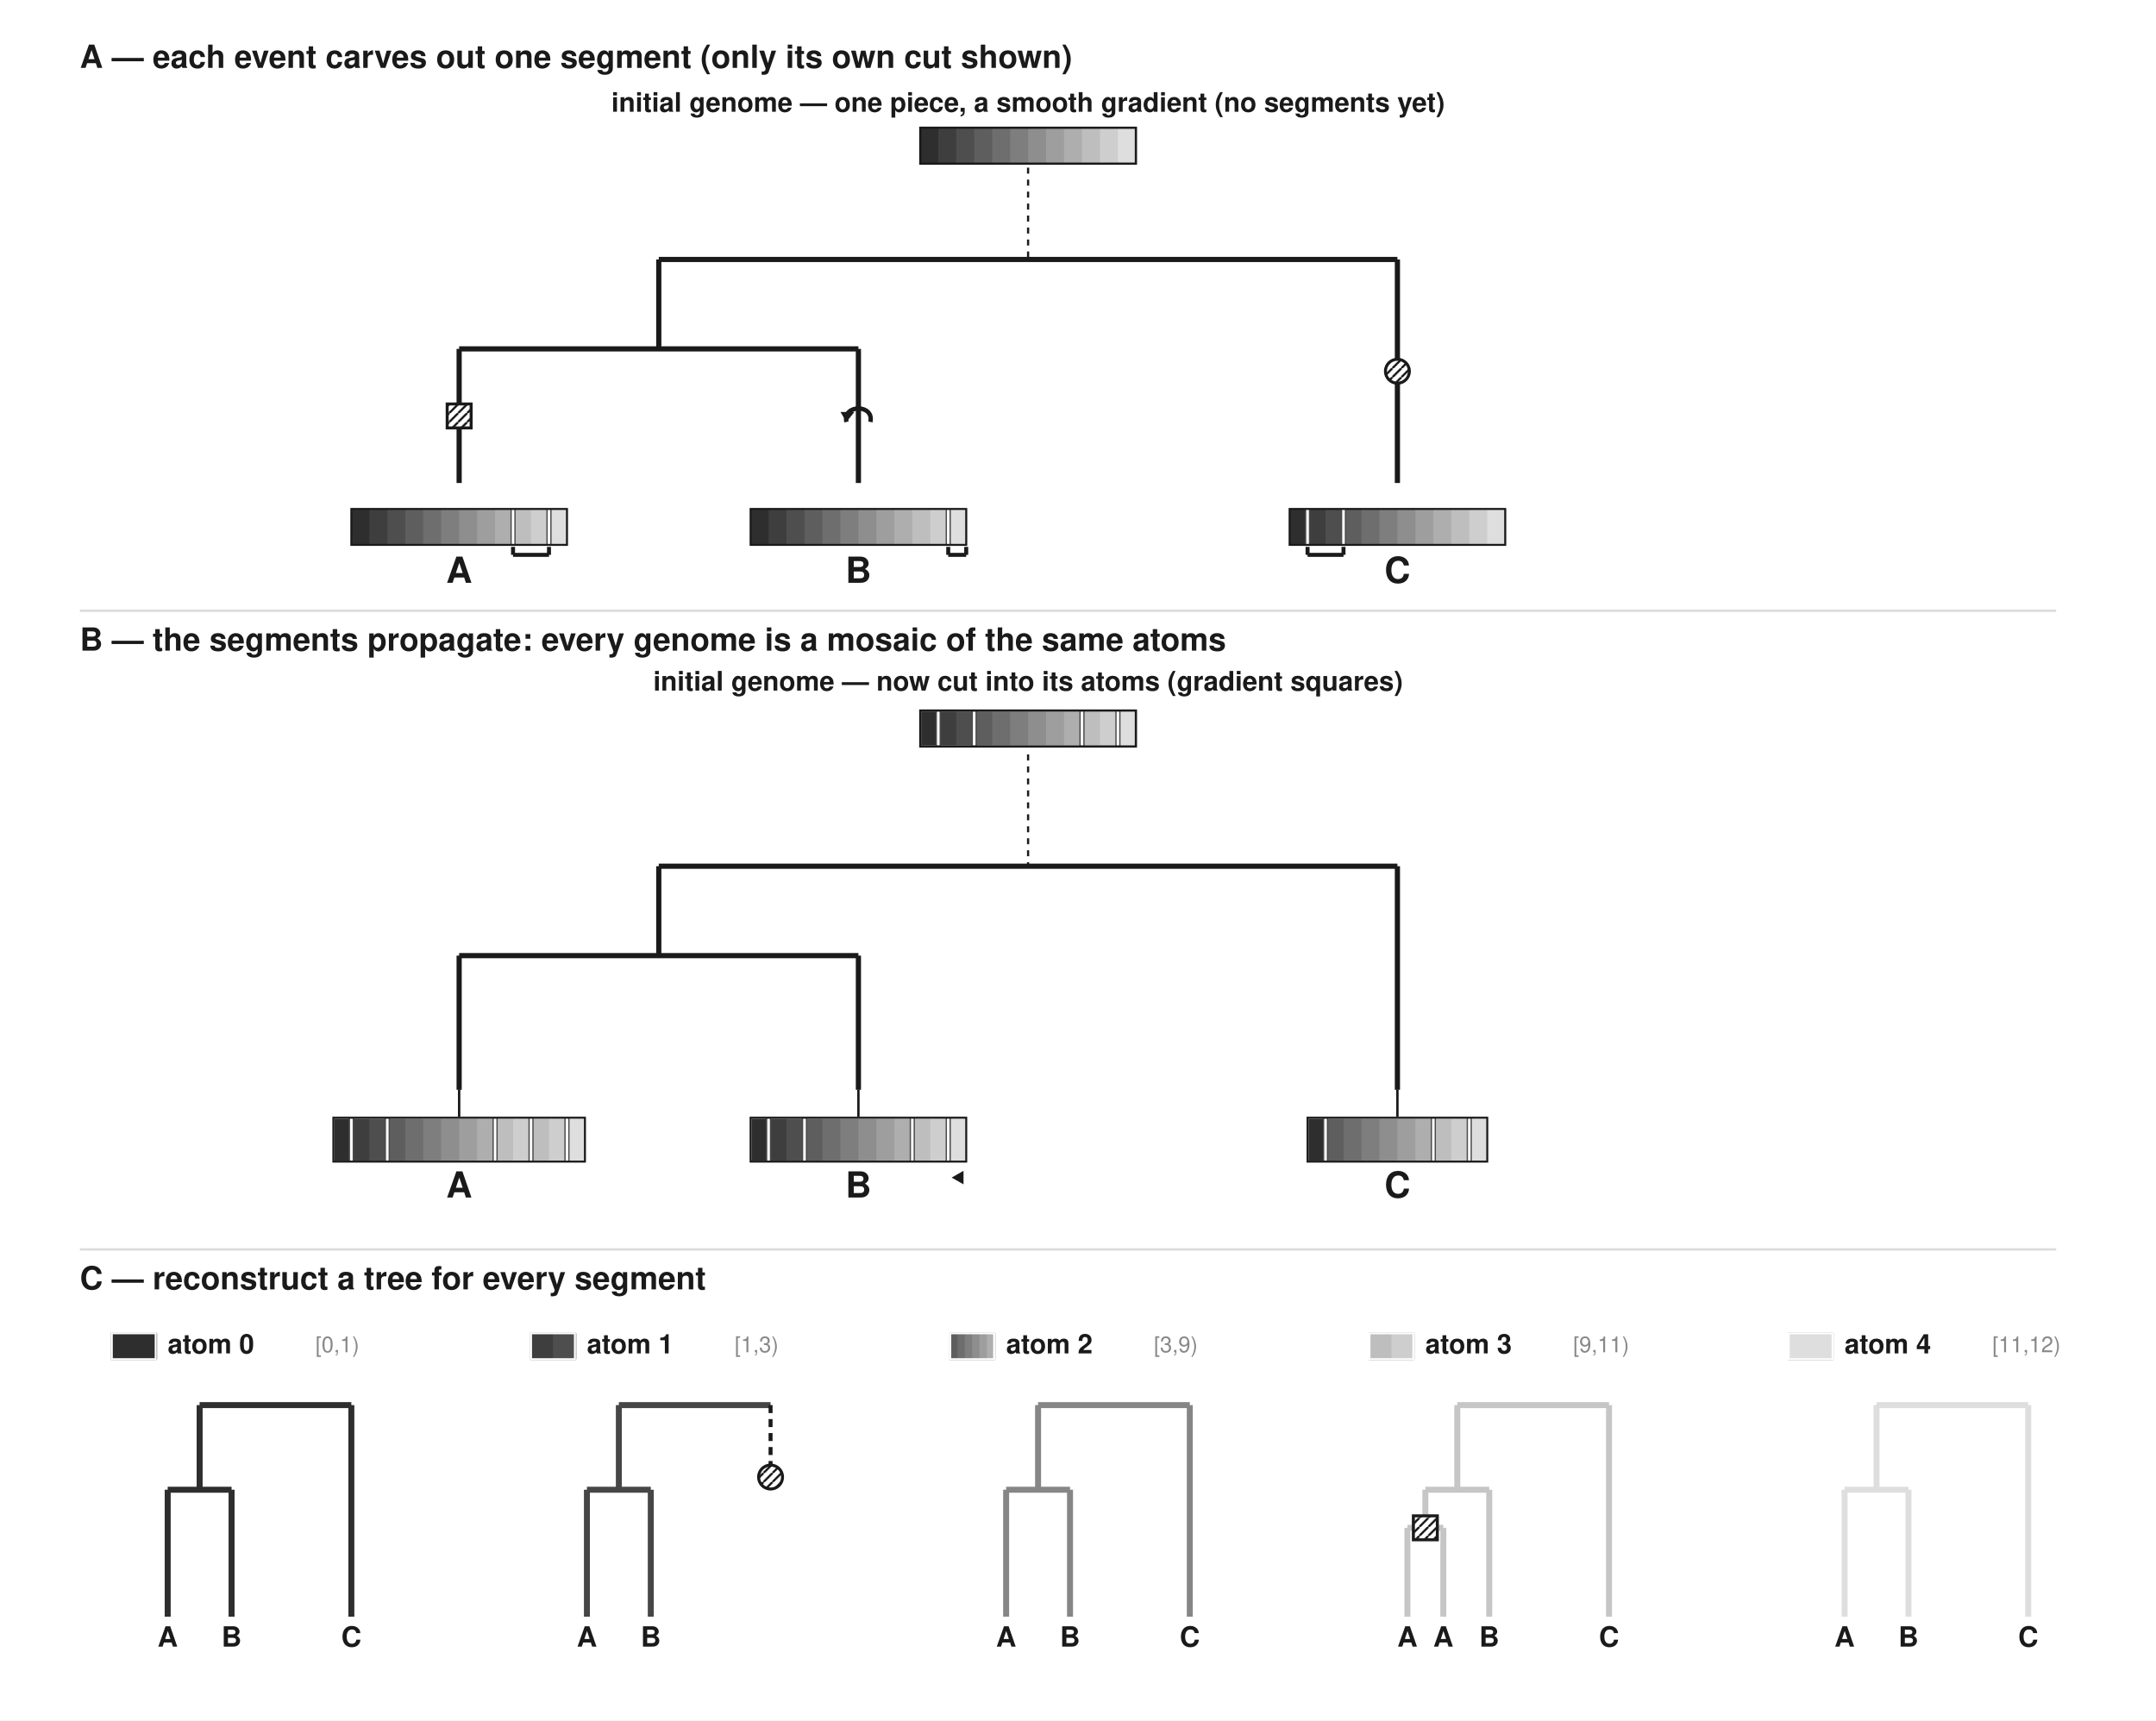
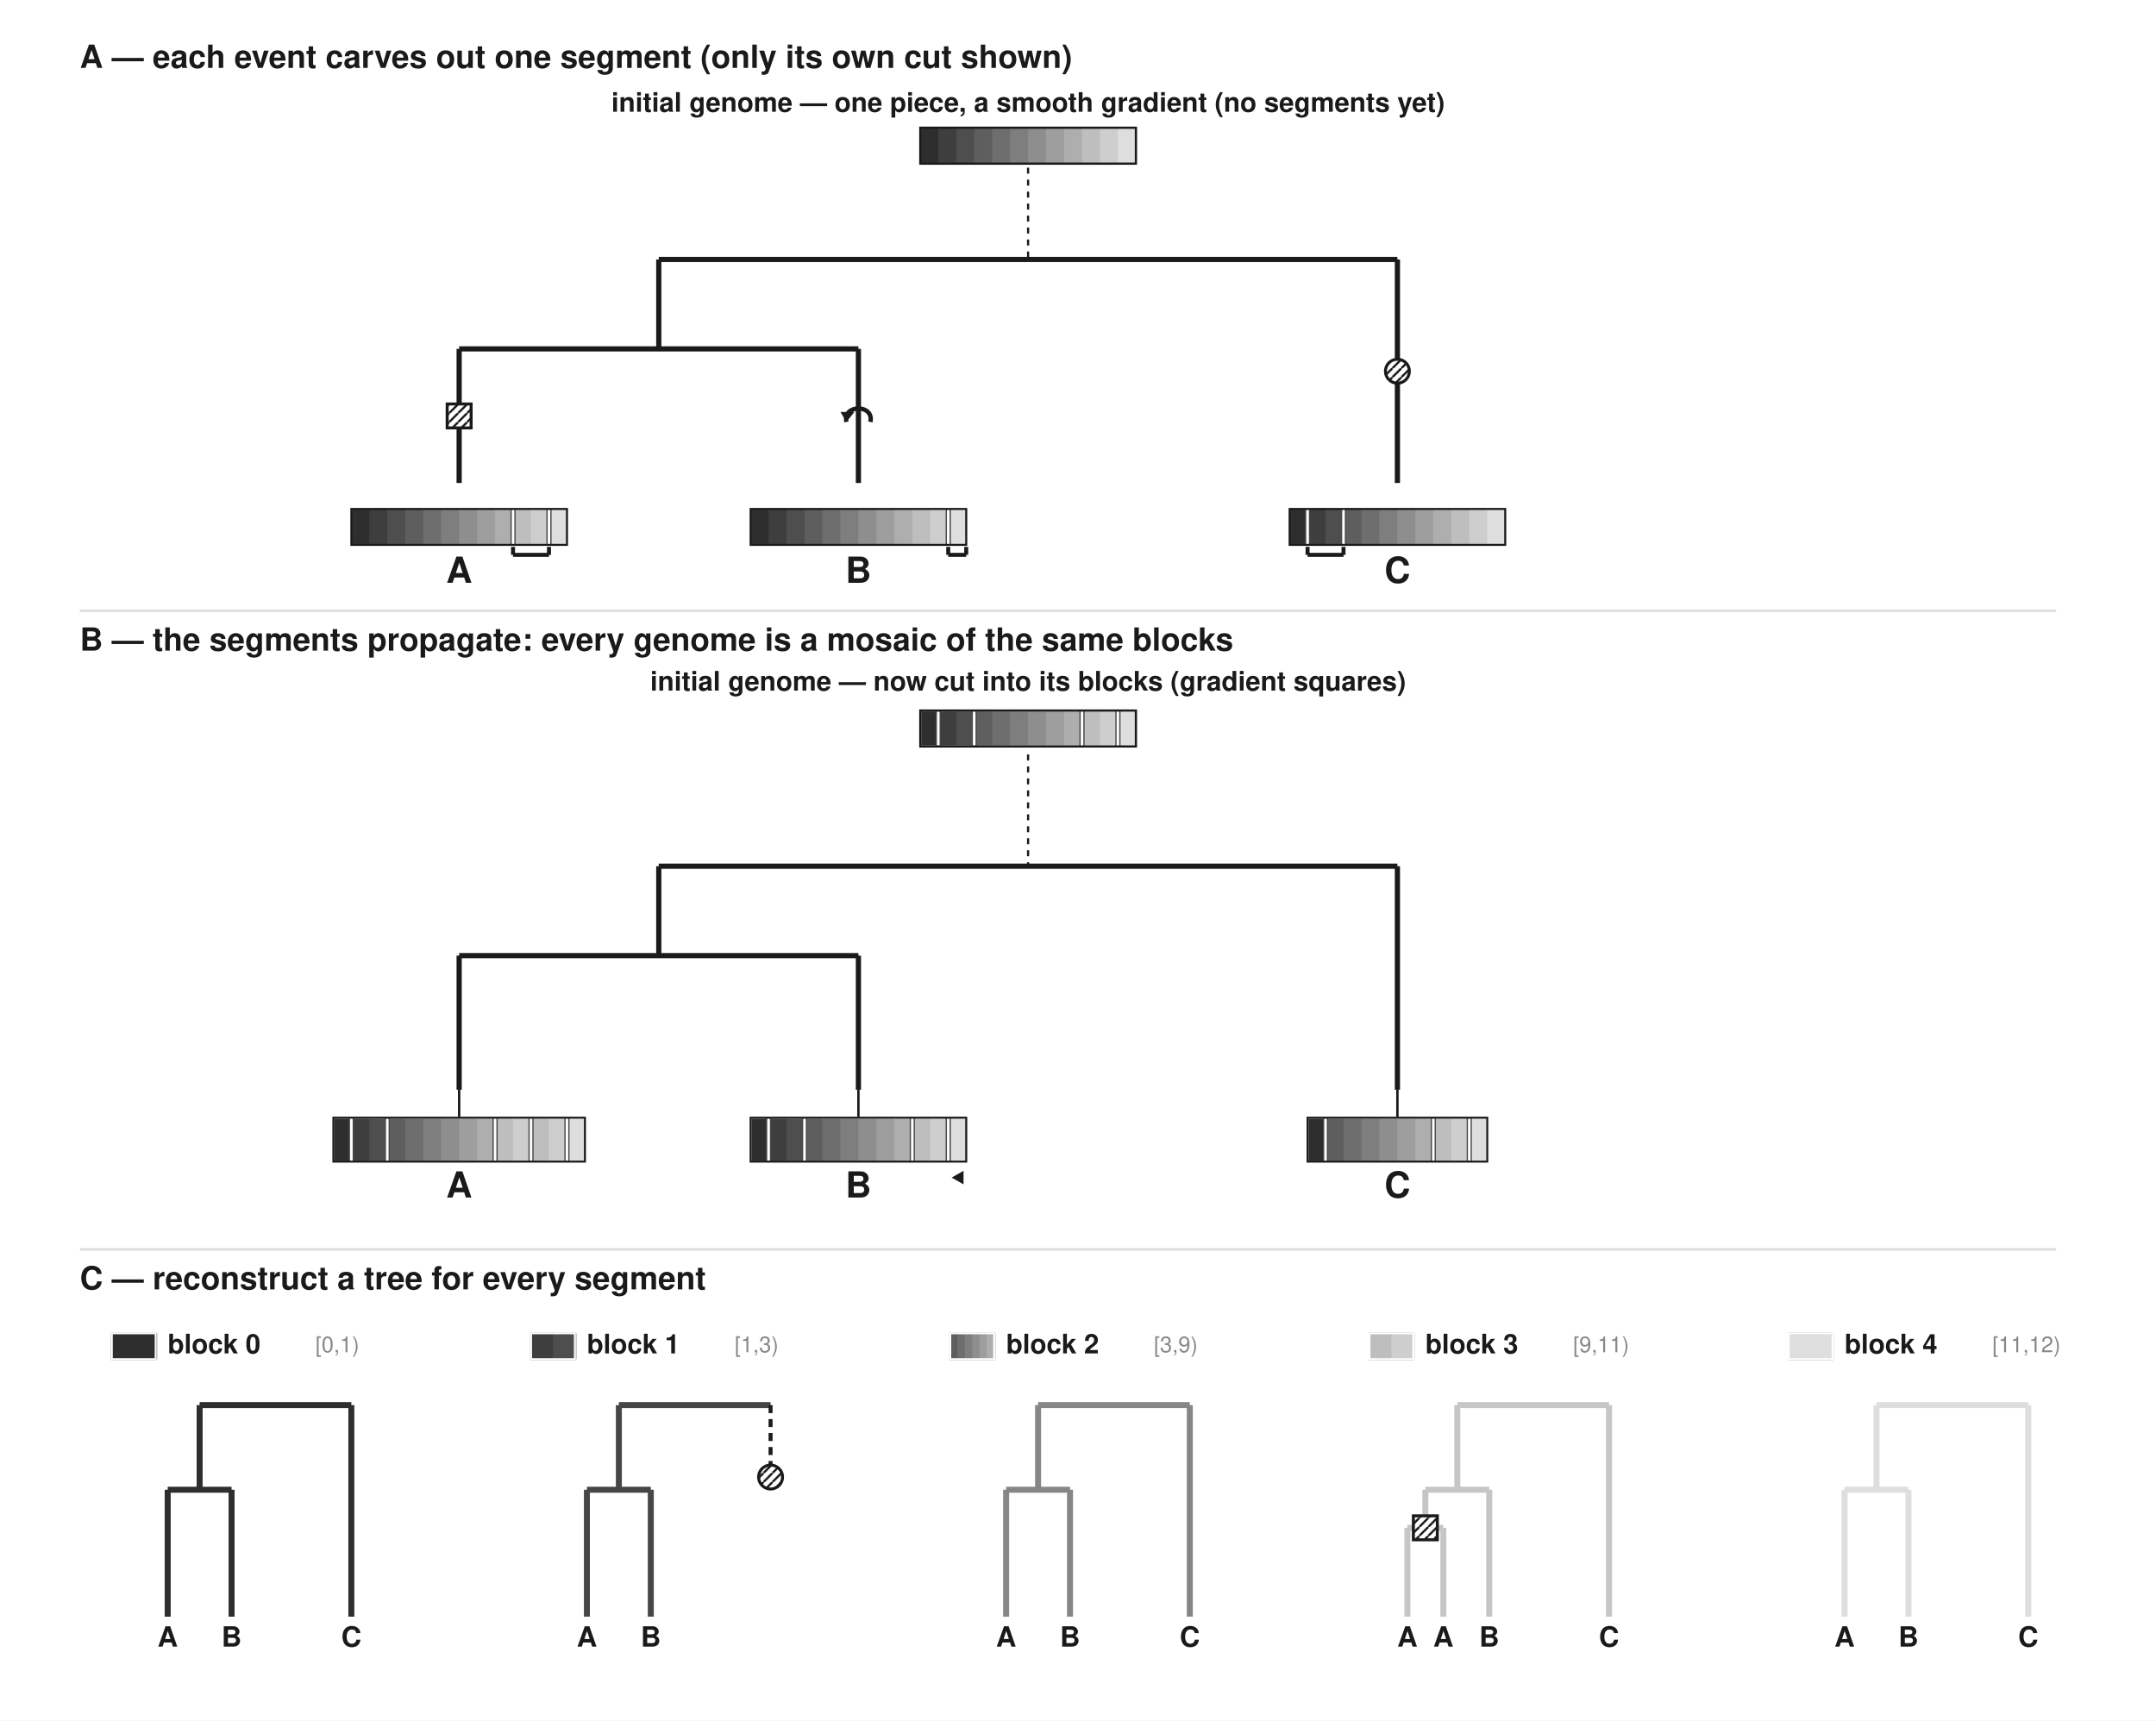
<svg xmlns="http://www.w3.org/2000/svg" xmlns:xlink="http://www.w3.org/1999/xlink" width="1080" height="862" viewBox="0 0 1080 862">
  <defs>
    <pattern width="4.5" height="4.5" patternUnits="userSpaceOnUse" id="ev_hatch">
      <rect x="0" y="0" width="4.5" height="4.5" fill="white" />
      <path d="M-4.5,4.5 L0.0,0" stroke="#1a1a1a" stroke-width="1.1" />
      <path d="M0,4.5 L4.5,0" stroke="#1a1a1a" stroke-width="1.1" />
      <path d="M4.5,4.5 L9.0,0" stroke="#1a1a1a" stroke-width="1.1" />
    </pattern>
  </defs>
  <rect x="0" y="0" width="1080" height="862" fill="white" />
  <use xlink:href="#ev_hatch" />
  <path d="M515.0,84 L515.0,130" stroke="#1a1a1a" stroke-width="1.1" stroke-dasharray="3,3" />
  <rect x="461.0" y="64" width="9.7" height="18" fill="#2e2e2e" />
  <rect x="470.0" y="64" width="9.7" height="18" fill="#3e3e3e" />
  <rect x="479.0" y="64" width="9.7" height="18" fill="#4e4e4e" />
  <rect x="488.0" y="64" width="9.7" height="18" fill="#5e5e5e" />
  <rect x="497.0" y="64" width="9.7" height="18" fill="#6e6e6e" />
  <rect x="506.0" y="64" width="9.7" height="18" fill="#7e7e7e" />
  <rect x="515.0" y="64" width="9.7" height="18" fill="#8e8e8e" />
  <rect x="524.0" y="64" width="9.7" height="18" fill="#9e9e9e" />
  <rect x="533.0" y="64" width="9.7" height="18" fill="#aeaeae" />
  <rect x="542.0" y="64" width="9.7" height="18" fill="#bebebe" />
  <rect x="551.0" y="64" width="9.7" height="18" fill="#cecece" />
  <rect x="560.0" y="64" width="9.7" height="18" fill="#dedede" />
  <rect x="461.0" y="64" width="108.0" height="18" fill="none" stroke="#1a1a1a" stroke-width="1.1" />
  <text x="515.0" y="56" font-size="13.5" font-family="Helvetica" text-anchor="middle" font-weight="bold" fill="#1a1a1a">initial genome — one piece, a smooth gradient (no segments yet)</text>
  <path d="M330.0,130 L700,130" stroke="#1a1a1a" stroke-width="2.6" />
  <path d="M330.0,130 L330.0,174.8" stroke="#1a1a1a" stroke-width="2.6" />
  <path d="M700,130 L700,242" stroke="#1a1a1a" stroke-width="2.6" />
  <path d="M230,174.8 L430,174.8" stroke="#1a1a1a" stroke-width="2.6" />
  <path d="M230,174.8 L230,242" stroke="#1a1a1a" stroke-width="2.6" />
  <path d="M430,174.8 L430,242" stroke="#1a1a1a" stroke-width="2.6" />
  <rect x="224" y="202.4" width="12" height="12" fill="url(#ev_hatch)" stroke="#1a1a1a" stroke-width="1.5" />
  <rect x="176.0" y="255" width="9.7" height="18" fill="#2e2e2e" />
  <rect x="185.0" y="255" width="9.7" height="18" fill="#3e3e3e" />
  <rect x="194.0" y="255" width="9.7" height="18" fill="#4e4e4e" />
  <rect x="203.0" y="255" width="9.7" height="18" fill="#5e5e5e" />
  <rect x="212.0" y="255" width="9.7" height="18" fill="#6e6e6e" />
  <rect x="221.0" y="255" width="9.7" height="18" fill="#7e7e7e" />
  <rect x="230.0" y="255" width="9.7" height="18" fill="#8e8e8e" />
  <rect x="239.0" y="255" width="9.7" height="18" fill="#9e9e9e" />
  <rect x="248.0" y="255" width="9.7" height="18" fill="#aeaeae" />
  <rect x="257.0" y="255" width="9.7" height="18" fill="#bebebe" />
  <rect x="266.0" y="255" width="9.7" height="18" fill="#cecece" />
  <rect x="275.0" y="255" width="9.7" height="18" fill="#dedede" />
  <path d="M257.0,255 L257.0,273" stroke="#4a4a4a" stroke-width="2.6" />
  <path d="M257.0,255 L257.0,273" stroke="white" stroke-width="1.3" />
  <path d="M275.0,255 L275.0,273" stroke="#4a4a4a" stroke-width="2.6" />
  <path d="M275.0,255 L275.0,273" stroke="white" stroke-width="1.3" />
  <path d="M257.0,278 L275.0,278" stroke="#1a1a1a" stroke-width="2" />
  <path d="M257.0,278 L257.0,274" stroke="#1a1a1a" stroke-width="2" />
  <path d="M275.0,278 L275.0,274" stroke="#1a1a1a" stroke-width="2" />
  <rect x="176.0" y="255" width="108.0" height="18" fill="none" stroke="#1a1a1a" stroke-width="1" />
  <text x="230" y="292" font-size="18" font-family="Helvetica" text-anchor="middle" font-weight="bold" fill="#1a1a1a">A</text>
  <path d="M436,211.4 C438,202.4,422,202.4,424,211.4" fill="none" stroke="#1a1a1a" stroke-width="2.2" />
  <path d="M424,211.4 L421,206.4 L428,206.4 Z" fill="#1a1a1a" />
  <rect x="376.0" y="255" width="9.7" height="18" fill="#2e2e2e" />
  <rect x="385.0" y="255" width="9.7" height="18" fill="#3e3e3e" />
  <rect x="394.0" y="255" width="9.7" height="18" fill="#4e4e4e" />
  <rect x="403.0" y="255" width="9.7" height="18" fill="#5e5e5e" />
  <rect x="412.0" y="255" width="9.7" height="18" fill="#6e6e6e" />
  <rect x="421.0" y="255" width="9.7" height="18" fill="#7e7e7e" />
  <rect x="430.0" y="255" width="9.7" height="18" fill="#8e8e8e" />
  <rect x="439.0" y="255" width="9.7" height="18" fill="#9e9e9e" />
  <rect x="448.0" y="255" width="9.7" height="18" fill="#aeaeae" />
  <rect x="457.0" y="255" width="9.7" height="18" fill="#bebebe" />
  <rect x="466.0" y="255" width="9.7" height="18" fill="#cecece" />
  <rect x="475.0" y="255" width="9.7" height="18" fill="#dedede" />
  <path d="M475.0,255 L475.0,273" stroke="#4a4a4a" stroke-width="2.6" />
  <path d="M475.0,255 L475.0,273" stroke="white" stroke-width="1.3" />
  <path d="M475.0,278 L484.0,278" stroke="#1a1a1a" stroke-width="2" />
  <path d="M475.0,278 L475.0,274" stroke="#1a1a1a" stroke-width="2" />
  <path d="M484.0,278 L484.0,274" stroke="#1a1a1a" stroke-width="2" />
  <rect x="376.0" y="255" width="108.0" height="18" fill="none" stroke="#1a1a1a" stroke-width="1" />
  <text x="430" y="292" font-size="18" font-family="Helvetica" text-anchor="middle" font-weight="bold" fill="#1a1a1a">B</text>
  <circle cx="700" cy="186.0" r="6" fill="url(#ev_hatch)" stroke="#1a1a1a" stroke-width="1.5" />
  <rect x="646.0" y="255" width="9.7" height="18" fill="#2e2e2e" />
  <rect x="655.0" y="255" width="9.7" height="18" fill="#3e3e3e" />
  <rect x="664.0" y="255" width="9.7" height="18" fill="#4e4e4e" />
  <rect x="673.0" y="255" width="9.7" height="18" fill="#5e5e5e" />
  <rect x="682.0" y="255" width="9.7" height="18" fill="#6e6e6e" />
  <rect x="691.0" y="255" width="9.7" height="18" fill="#7e7e7e" />
  <rect x="700.0" y="255" width="9.7" height="18" fill="#8e8e8e" />
  <rect x="709.0" y="255" width="9.7" height="18" fill="#9e9e9e" />
  <rect x="718.0" y="255" width="9.7" height="18" fill="#aeaeae" />
  <rect x="727.0" y="255" width="9.7" height="18" fill="#bebebe" />
  <rect x="736.0" y="255" width="9.7" height="18" fill="#cecece" />
  <rect x="745.0" y="255" width="9.7" height="18" fill="#dedede" />
  <path d="M655.0,255 L655.0,273" stroke="#4a4a4a" stroke-width="2.6" />
  <path d="M655.0,255 L655.0,273" stroke="white" stroke-width="1.3" />
  <path d="M673.0,255 L673.0,273" stroke="#4a4a4a" stroke-width="2.6" />
  <path d="M673.0,255 L673.0,273" stroke="white" stroke-width="1.3" />
  <path d="M655.0,278 L673.0,278" stroke="#1a1a1a" stroke-width="2" />
  <path d="M655.0,278 L655.0,274" stroke="#1a1a1a" stroke-width="2" />
  <path d="M673.0,278 L673.0,274" stroke="#1a1a1a" stroke-width="2" />
  <rect x="646.0" y="255" width="108.0" height="18" fill="none" stroke="#1a1a1a" stroke-width="1" />
  <text x="700" y="292" font-size="18" font-family="Helvetica" text-anchor="middle" font-weight="bold" fill="#1a1a1a">C</text>
  <text x="40" y="34" font-size="16" font-family="Helvetica" text-anchor="start" font-weight="bold" fill="#1a1a1a">A — each event carves out one segment (only its own cut shown)</text>
  <path d="M40,306 L1030,306" stroke="#dcdcdc" stroke-width="1.2" />
-   <text x="40" y="326" font-size="16" font-family="Helvetica" text-anchor="start" font-weight="bold" fill="#1a1a1a">B — the segments propagate: every genome is a mosaic of the same atoms</text>
+   <text x="40" y="326" font-size="16" font-family="Helvetica" text-anchor="start" font-weight="bold" fill="#1a1a1a">B — the segments propagate: every genome is a mosaic of the same blocks</text>
  <path d="M515.0,378 L515.0,434" stroke="#1a1a1a" stroke-width="1.1" stroke-dasharray="3,3" />
  <rect x="461.0" y="356" width="9.7" height="18" fill="#2e2e2e" />
  <rect x="461.0" y="356" width="9.0" height="18" fill="none" stroke="white" stroke-width="1.0" />
  <rect x="470.0" y="356" width="9.7" height="18" fill="#3e3e3e" />
  <rect x="479.0" y="356" width="9.7" height="18" fill="#4e4e4e" />
  <rect x="470.0" y="356" width="18.0" height="18" fill="none" stroke="white" stroke-width="1.0" />
  <rect x="488.0" y="356" width="9.7" height="18" fill="#5e5e5e" />
  <rect x="497.0" y="356" width="9.7" height="18" fill="#6e6e6e" />
  <rect x="506.0" y="356" width="9.7" height="18" fill="#7e7e7e" />
  <rect x="515.0" y="356" width="9.7" height="18" fill="#8e8e8e" />
  <rect x="524.0" y="356" width="9.7" height="18" fill="#9e9e9e" />
  <rect x="533.0" y="356" width="9.7" height="18" fill="#aeaeae" />
  <rect x="488.0" y="356" width="54.0" height="18" fill="none" stroke="white" stroke-width="1.0" />
  <rect x="542.0" y="356" width="9.7" height="18" fill="#bebebe" />
  <rect x="551.0" y="356" width="9.7" height="18" fill="#cecece" />
  <rect x="542.0" y="356" width="18.0" height="18" fill="none" stroke="white" stroke-width="1.0" />
  <rect x="560.0" y="356" width="9.7" height="18" fill="#dedede" />
  <rect x="560.0" y="356" width="9.0" height="18" fill="none" stroke="white" stroke-width="1.0" />
  <path d="M470.0,356 L470.0,374" stroke="#4a4a4a" stroke-width="2.6" />
  <path d="M470.0,356 L470.0,374" stroke="white" stroke-width="1.3" />
  <path d="M488.0,356 L488.0,374" stroke="#4a4a4a" stroke-width="2.6" />
  <path d="M488.0,356 L488.0,374" stroke="white" stroke-width="1.3" />
  <path d="M542.0,356 L542.0,374" stroke="#4a4a4a" stroke-width="2.6" />
  <path d="M542.0,356 L542.0,374" stroke="white" stroke-width="1.3" />
  <path d="M560.0,356 L560.0,374" stroke="#4a4a4a" stroke-width="2.6" />
  <path d="M560.0,356 L560.0,374" stroke="white" stroke-width="1.3" />
  <rect x="461.0" y="356" width="108.0" height="18" fill="none" stroke="#1a1a1a" stroke-width="1.1" />
-   <text x="515.0" y="346" font-size="13.5" font-family="Helvetica" text-anchor="middle" font-weight="bold" fill="#1a1a1a">initial genome — now cut into its atoms (gradient squares)</text>
+   <text x="515.0" y="346" font-size="13.5" font-family="Helvetica" text-anchor="middle" font-weight="bold" fill="#1a1a1a">initial genome — now cut into its blocks (gradient squares)</text>
  <path d="M330.0,434 L700,434" stroke="#1a1a1a" stroke-width="2.6" />
  <path d="M330.0,434 L330.0,478.8" stroke="#1a1a1a" stroke-width="2.6" />
  <path d="M700,434 L700,546" stroke="#1a1a1a" stroke-width="2.6" />
  <path d="M230,478.8 L430,478.8" stroke="#1a1a1a" stroke-width="2.6" />
  <path d="M230,478.8 L230,546" stroke="#1a1a1a" stroke-width="2.6" />
  <path d="M430,478.8 L430,546" stroke="#1a1a1a" stroke-width="2.6" />
  <path d="M230,546 L230,560" stroke="#1a1a1a" stroke-width="1.2" />
  <rect x="167.0" y="560" width="9.7" height="22" fill="#2e2e2e" />
  <rect x="167.0" y="560" width="9.0" height="22" fill="none" stroke="white" stroke-width="1.0" />
  <rect x="176.0" y="560" width="9.7" height="22" fill="#3e3e3e" />
  <rect x="185.0" y="560" width="9.7" height="22" fill="#4e4e4e" />
  <rect x="176.0" y="560" width="18.0" height="22" fill="none" stroke="white" stroke-width="1.0" />
  <rect x="194.0" y="560" width="9.7" height="22" fill="#5e5e5e" />
  <rect x="203.0" y="560" width="9.7" height="22" fill="#6e6e6e" />
  <rect x="212.0" y="560" width="9.7" height="22" fill="#7e7e7e" />
  <rect x="221.0" y="560" width="9.7" height="22" fill="#8e8e8e" />
  <rect x="230.0" y="560" width="9.7" height="22" fill="#9e9e9e" />
  <rect x="239.0" y="560" width="9.7" height="22" fill="#aeaeae" />
  <rect x="194.0" y="560" width="54.0" height="22" fill="none" stroke="white" stroke-width="1.0" />
  <rect x="248.0" y="560" width="9.7" height="22" fill="#bebebe" />
  <rect x="257.0" y="560" width="9.7" height="22" fill="#cecece" />
  <rect x="248.0" y="560" width="18.0" height="22" fill="none" stroke="white" stroke-width="1.0" />
  <rect x="266.0" y="560" width="9.7" height="22" fill="#bebebe" />
  <rect x="275.0" y="560" width="9.7" height="22" fill="#cecece" />
  <rect x="266.0" y="560" width="18.0" height="22" fill="none" stroke="white" stroke-width="1.0" />
  <rect x="284.0" y="560" width="9.7" height="22" fill="#dedede" />
  <rect x="284.0" y="560" width="9.0" height="22" fill="none" stroke="white" stroke-width="1.0" />
  <path d="M176.0,560 L176.0,582" stroke="#4a4a4a" stroke-width="2.6" />
  <path d="M176.0,560 L176.0,582" stroke="white" stroke-width="1.3" />
  <path d="M194.0,560 L194.0,582" stroke="#4a4a4a" stroke-width="2.6" />
  <path d="M194.0,560 L194.0,582" stroke="white" stroke-width="1.3" />
  <path d="M248.0,560 L248.0,582" stroke="#4a4a4a" stroke-width="2.6" />
  <path d="M248.0,560 L248.0,582" stroke="white" stroke-width="1.3" />
  <path d="M266.0,560 L266.0,582" stroke="#4a4a4a" stroke-width="2.6" />
  <path d="M266.0,560 L266.0,582" stroke="white" stroke-width="1.3" />
  <path d="M284.0,560 L284.0,582" stroke="#4a4a4a" stroke-width="2.6" />
  <path d="M284.0,560 L284.0,582" stroke="white" stroke-width="1.3" />
  <rect x="167.0" y="560" width="126.0" height="22" fill="none" stroke="#1a1a1a" stroke-width="1.0" />
  <text x="230" y="600" font-size="18" font-family="Helvetica" text-anchor="middle" font-weight="bold" fill="#1a1a1a">A</text>
  <path d="M430,546 L430,560" stroke="#1a1a1a" stroke-width="1.2" />
  <rect x="376.0" y="560" width="9.7" height="22" fill="#2e2e2e" />
  <rect x="376.0" y="560" width="9.0" height="22" fill="none" stroke="white" stroke-width="1.0" />
  <rect x="385.0" y="560" width="9.7" height="22" fill="#3e3e3e" />
  <rect x="394.0" y="560" width="9.7" height="22" fill="#4e4e4e" />
  <rect x="385.0" y="560" width="18.0" height="22" fill="none" stroke="white" stroke-width="1.0" />
  <rect x="403.0" y="560" width="9.7" height="22" fill="#5e5e5e" />
  <rect x="412.0" y="560" width="9.7" height="22" fill="#6e6e6e" />
  <rect x="421.0" y="560" width="9.7" height="22" fill="#7e7e7e" />
  <rect x="430.0" y="560" width="9.7" height="22" fill="#8e8e8e" />
  <rect x="439.0" y="560" width="9.7" height="22" fill="#9e9e9e" />
  <rect x="448.0" y="560" width="9.7" height="22" fill="#aeaeae" />
  <rect x="403.0" y="560" width="54.0" height="22" fill="none" stroke="white" stroke-width="1.0" />
  <rect x="457.0" y="560" width="9.7" height="22" fill="#bebebe" />
  <rect x="466.0" y="560" width="9.7" height="22" fill="#cecece" />
  <rect x="457.0" y="560" width="18.0" height="22" fill="none" stroke="white" stroke-width="1.0" />
  <rect x="475.0" y="560" width="9.7" height="22" fill="#dedede" />
  <rect x="475.0" y="560" width="9.0" height="22" fill="none" stroke="white" stroke-width="1.0" />
  <path d="M483.0,590 L476.0,590" stroke="white" stroke-width="4.5" stroke-linecap="round" />
  <path d="M483.0,590 L481.0,590" stroke="#1a1a1a" stroke-width="1.8" />
  <path d="M476.0,590 L483.0,586 L483.0,594 Z" fill="#1a1a1a" stroke="white" stroke-width="0.7" />
  <path d="M385.0,560 L385.0,582" stroke="#4a4a4a" stroke-width="2.6" />
  <path d="M385.0,560 L385.0,582" stroke="white" stroke-width="1.3" />
  <path d="M403.0,560 L403.0,582" stroke="#4a4a4a" stroke-width="2.6" />
  <path d="M403.0,560 L403.0,582" stroke="white" stroke-width="1.3" />
  <path d="M457.0,560 L457.0,582" stroke="#4a4a4a" stroke-width="2.6" />
  <path d="M457.0,560 L457.0,582" stroke="white" stroke-width="1.3" />
  <path d="M475.0,560 L475.0,582" stroke="#4a4a4a" stroke-width="2.6" />
  <path d="M475.0,560 L475.0,582" stroke="white" stroke-width="1.3" />
  <rect x="376.0" y="560" width="108.0" height="22" fill="none" stroke="#1a1a1a" stroke-width="1.0" />
  <text x="430" y="600" font-size="18" font-family="Helvetica" text-anchor="middle" font-weight="bold" fill="#1a1a1a">B</text>
  <path d="M700,546 L700,560" stroke="#1a1a1a" stroke-width="1.2" />
  <rect x="655.0" y="560" width="9.7" height="22" fill="#2e2e2e" />
  <rect x="655.0" y="560" width="9.0" height="22" fill="none" stroke="white" stroke-width="1.0" />
  <rect x="664.0" y="560" width="9.7" height="22" fill="#5e5e5e" />
  <rect x="673.0" y="560" width="9.7" height="22" fill="#6e6e6e" />
  <rect x="682.0" y="560" width="9.7" height="22" fill="#7e7e7e" />
  <rect x="691.0" y="560" width="9.7" height="22" fill="#8e8e8e" />
  <rect x="700.0" y="560" width="9.7" height="22" fill="#9e9e9e" />
  <rect x="709.0" y="560" width="9.7" height="22" fill="#aeaeae" />
  <rect x="664.0" y="560" width="54.0" height="22" fill="none" stroke="white" stroke-width="1.0" />
  <rect x="718.0" y="560" width="9.7" height="22" fill="#bebebe" />
  <rect x="727.0" y="560" width="9.7" height="22" fill="#cecece" />
  <rect x="718.0" y="560" width="18.0" height="22" fill="none" stroke="white" stroke-width="1.0" />
  <rect x="736.0" y="560" width="9.7" height="22" fill="#dedede" />
  <rect x="736.0" y="560" width="9.0" height="22" fill="none" stroke="white" stroke-width="1.0" />
  <path d="M664.0,560 L664.0,582" stroke="#4a4a4a" stroke-width="2.6" />
  <path d="M664.0,560 L664.0,582" stroke="white" stroke-width="1.3" />
  <path d="M718.0,560 L718.0,582" stroke="#4a4a4a" stroke-width="2.6" />
  <path d="M718.0,560 L718.0,582" stroke="white" stroke-width="1.3" />
  <path d="M736.0,560 L736.0,582" stroke="#4a4a4a" stroke-width="2.6" />
  <path d="M736.0,560 L736.0,582" stroke="white" stroke-width="1.3" />
  <rect x="655.0" y="560" width="90.0" height="22" fill="none" stroke="#1a1a1a" stroke-width="1.0" />
  <text x="700" y="600" font-size="18" font-family="Helvetica" text-anchor="middle" font-weight="bold" fill="#1a1a1a">C</text>
  <path d="M40,626 L1030,626" stroke="#dcdcdc" stroke-width="1.2" />
  <text x="40" y="646" font-size="16" font-family="Helvetica" text-anchor="start" font-weight="bold" fill="#1a1a1a">C — reconstruct a tree for every segment</text>
  <rect x="56" y="668" width="22" height="13" fill="none" stroke="#1a1a1a" stroke-width="0.8" />
  <rect x="56.0" y="668" width="22.7" height="13" fill="#2e2e2e" />
  <rect x="56" y="668" width="22" height="13" fill="none" stroke="white" stroke-width="1.0" />
-   <text x="84" y="675" font-size="13.5" font-family="Helvetica" text-anchor="start" dominant-baseline="central" font-weight="bold" fill="#1a1a1a">atom 0</text>
+   <text x="84" y="675" font-size="13.5" font-family="Helvetica" text-anchor="start" dominant-baseline="central" font-weight="bold" fill="#1a1a1a">block 0</text>
  <text x="158" y="675" font-size="11" font-family="Helvetica" text-anchor="start" dominant-baseline="central" fill="#888">[0,1)</text>
  <path d="M100.0,704 L176,704" stroke="#2e2e2e" stroke-width="3" />
  <path d="M100.0,704 L100.0,746.4" stroke="#2e2e2e" stroke-width="3" />
  <path d="M84,746.4 L116,746.4" stroke="#2e2e2e" stroke-width="3" />
  <path d="M84,746.4 L84,810" stroke="#2e2e2e" stroke-width="3" />
  <path d="M116,746.4 L116,810" stroke="#2e2e2e" stroke-width="3" />
  <path d="M176,704 L176,810" stroke="#2e2e2e" stroke-width="3" />
  <text x="84" y="825" font-size="14" font-family="Helvetica" text-anchor="middle" font-weight="bold" fill="#1a1a1a">A</text>
  <text x="116" y="825" font-size="14" font-family="Helvetica" text-anchor="middle" font-weight="bold" fill="#1a1a1a">B</text>
  <text x="176" y="825" font-size="14" font-family="Helvetica" text-anchor="middle" font-weight="bold" fill="#1a1a1a">C</text>
  <rect x="266" y="668" width="22" height="13" fill="none" stroke="#1a1a1a" stroke-width="0.8" />
  <rect x="266.0" y="668" width="11.7" height="13" fill="#3e3e3e" />
  <rect x="277.0" y="668" width="11.7" height="13" fill="#4e4e4e" />
  <rect x="266" y="668" width="22" height="13" fill="none" stroke="white" stroke-width="1.0" />
-   <text x="294" y="675" font-size="13.5" font-family="Helvetica" text-anchor="start" dominant-baseline="central" font-weight="bold" fill="#1a1a1a">atom 1</text>
+   <text x="294" y="675" font-size="13.5" font-family="Helvetica" text-anchor="start" dominant-baseline="central" font-weight="bold" fill="#1a1a1a">block 1</text>
  <text x="368" y="675" font-size="11" font-family="Helvetica" text-anchor="start" dominant-baseline="central" fill="#888">[1,3)</text>
  <path d="M310.0,704 L386,704" stroke="#464646" stroke-width="3" />
  <path d="M310.0,704 L310.0,746.4" stroke="#464646" stroke-width="3" />
  <path d="M294,746.4 L326,746.4" stroke="#464646" stroke-width="3" />
  <path d="M294,746.4 L294,810" stroke="#464646" stroke-width="3" />
  <path d="M326,746.4 L326,810" stroke="#464646" stroke-width="3" />
  <path d="M386,704 L386,734.04" stroke="#1a1a1a" stroke-width="2" stroke-dasharray="4,3" />
  <circle cx="386" cy="740.04" r="6" fill="url(#ev_hatch)" stroke="#1a1a1a" stroke-width="1.5" />
  <text x="294" y="825" font-size="14" font-family="Helvetica" text-anchor="middle" font-weight="bold" fill="#1a1a1a">A</text>
  <text x="326" y="825" font-size="14" font-family="Helvetica" text-anchor="middle" font-weight="bold" fill="#1a1a1a">B</text>
  <rect x="476" y="668" width="22" height="13" fill="none" stroke="#1a1a1a" stroke-width="0.8" />
  <rect x="476.0" y="668" width="4.367" height="13" fill="#5e5e5e" />
  <rect x="479.667" y="668" width="4.367" height="13" fill="#6e6e6e" />
  <rect x="483.333" y="668" width="4.367" height="13" fill="#7e7e7e" />
  <rect x="487.0" y="668" width="4.367" height="13" fill="#8e8e8e" />
  <rect x="490.667" y="668" width="4.367" height="13" fill="#9e9e9e" />
  <rect x="494.333" y="668" width="4.367" height="13" fill="#aeaeae" />
  <rect x="476" y="668" width="22" height="13" fill="none" stroke="white" stroke-width="1.0" />
-   <text x="504" y="675" font-size="13.5" font-family="Helvetica" text-anchor="start" dominant-baseline="central" font-weight="bold" fill="#1a1a1a">atom 2</text>
+   <text x="504" y="675" font-size="13.5" font-family="Helvetica" text-anchor="start" dominant-baseline="central" font-weight="bold" fill="#1a1a1a">block 2</text>
  <text x="578" y="675" font-size="11" font-family="Helvetica" text-anchor="start" dominant-baseline="central" fill="#888">[3,9)</text>
  <path d="M520.0,704 L596,704" stroke="#868686" stroke-width="3" />
  <path d="M520.0,704 L520.0,746.4" stroke="#868686" stroke-width="3" />
  <path d="M504,746.4 L536,746.4" stroke="#868686" stroke-width="3" />
  <path d="M504,746.4 L504,810" stroke="#868686" stroke-width="3" />
  <path d="M536,746.4 L536,810" stroke="#868686" stroke-width="3" />
  <path d="M596,704 L596,810" stroke="#868686" stroke-width="3" />
  <text x="504" y="825" font-size="14" font-family="Helvetica" text-anchor="middle" font-weight="bold" fill="#1a1a1a">A</text>
  <text x="536" y="825" font-size="14" font-family="Helvetica" text-anchor="middle" font-weight="bold" fill="#1a1a1a">B</text>
  <text x="596" y="825" font-size="14" font-family="Helvetica" text-anchor="middle" font-weight="bold" fill="#1a1a1a">C</text>
  <rect x="686" y="668" width="22" height="13" fill="none" stroke="#1a1a1a" stroke-width="0.8" />
  <rect x="686.0" y="668" width="11.7" height="13" fill="#bebebe" />
  <rect x="697.0" y="668" width="11.7" height="13" fill="#cecece" />
  <rect x="686" y="668" width="22" height="13" fill="none" stroke="white" stroke-width="1.0" />
-   <text x="714" y="675" font-size="13.5" font-family="Helvetica" text-anchor="start" dominant-baseline="central" font-weight="bold" fill="#1a1a1a">atom 3</text>
+   <text x="714" y="675" font-size="13.5" font-family="Helvetica" text-anchor="start" dominant-baseline="central" font-weight="bold" fill="#1a1a1a">block 3</text>
  <text x="788" y="675" font-size="11" font-family="Helvetica" text-anchor="start" dominant-baseline="central" fill="#888">[9,11)</text>
  <path d="M730.0,704 L806,704" stroke="#c6c6c6" stroke-width="3" />
  <path d="M730.0,704 L730.0,746.4" stroke="#c6c6c6" stroke-width="3" />
  <path d="M714,746.4 L746,746.4" stroke="#c6c6c6" stroke-width="3" />
  <path d="M714,746.4 L714,765.48" stroke="#c6c6c6" stroke-width="3" />
  <path d="M705,765.48 L723,765.48" stroke="#c6c6c6" stroke-width="3" />
  <path d="M705,765.48 L705,810" stroke="#c6c6c6" stroke-width="3" />
  <path d="M723,765.48 L723,810" stroke="#c6c6c6" stroke-width="3" />
  <rect x="708" y="759.48" width="12" height="12" fill="url(#ev_hatch)" stroke="#1a1a1a" stroke-width="1.5" />
  <path d="M746,746.4 L746,810" stroke="#c6c6c6" stroke-width="3" />
  <path d="M806,704 L806,810" stroke="#c6c6c6" stroke-width="3" />
  <text x="705" y="825" font-size="14" font-family="Helvetica" text-anchor="middle" font-weight="bold" fill="#1a1a1a">A</text>
  <text x="723" y="825" font-size="14" font-family="Helvetica" text-anchor="middle" font-weight="bold" fill="#1a1a1a">A</text>
  <text x="746" y="825" font-size="14" font-family="Helvetica" text-anchor="middle" font-weight="bold" fill="#1a1a1a">B</text>
  <text x="806" y="825" font-size="14" font-family="Helvetica" text-anchor="middle" font-weight="bold" fill="#1a1a1a">C</text>
  <rect x="896" y="668" width="22" height="13" fill="none" stroke="#1a1a1a" stroke-width="0.8" />
  <rect x="896.0" y="668" width="22.7" height="13" fill="#dedede" />
  <rect x="896" y="668" width="22" height="13" fill="none" stroke="white" stroke-width="1.0" />
-   <text x="924" y="675" font-size="13.5" font-family="Helvetica" text-anchor="start" dominant-baseline="central" font-weight="bold" fill="#1a1a1a">atom 4</text>
+   <text x="924" y="675" font-size="13.5" font-family="Helvetica" text-anchor="start" dominant-baseline="central" font-weight="bold" fill="#1a1a1a">block 4</text>
  <text x="998" y="675" font-size="11" font-family="Helvetica" text-anchor="start" dominant-baseline="central" fill="#888">[11,12)</text>
  <path d="M940.0,704 L1016,704" stroke="#dedede" stroke-width="3" />
  <path d="M940.0,704 L940.0,746.4" stroke="#dedede" stroke-width="3" />
  <path d="M924,746.4 L956,746.4" stroke="#dedede" stroke-width="3" />
  <path d="M924,746.4 L924,810" stroke="#dedede" stroke-width="3" />
  <path d="M956,746.4 L956,810" stroke="#dedede" stroke-width="3" />
  <path d="M1016,704 L1016,810" stroke="#dedede" stroke-width="3" />
  <text x="924" y="825" font-size="14" font-family="Helvetica" text-anchor="middle" font-weight="bold" fill="#1a1a1a">A</text>
  <text x="956" y="825" font-size="14" font-family="Helvetica" text-anchor="middle" font-weight="bold" fill="#1a1a1a">B</text>
  <text x="1016" y="825" font-size="14" font-family="Helvetica" text-anchor="middle" font-weight="bold" fill="#1a1a1a">C</text>
</svg>
